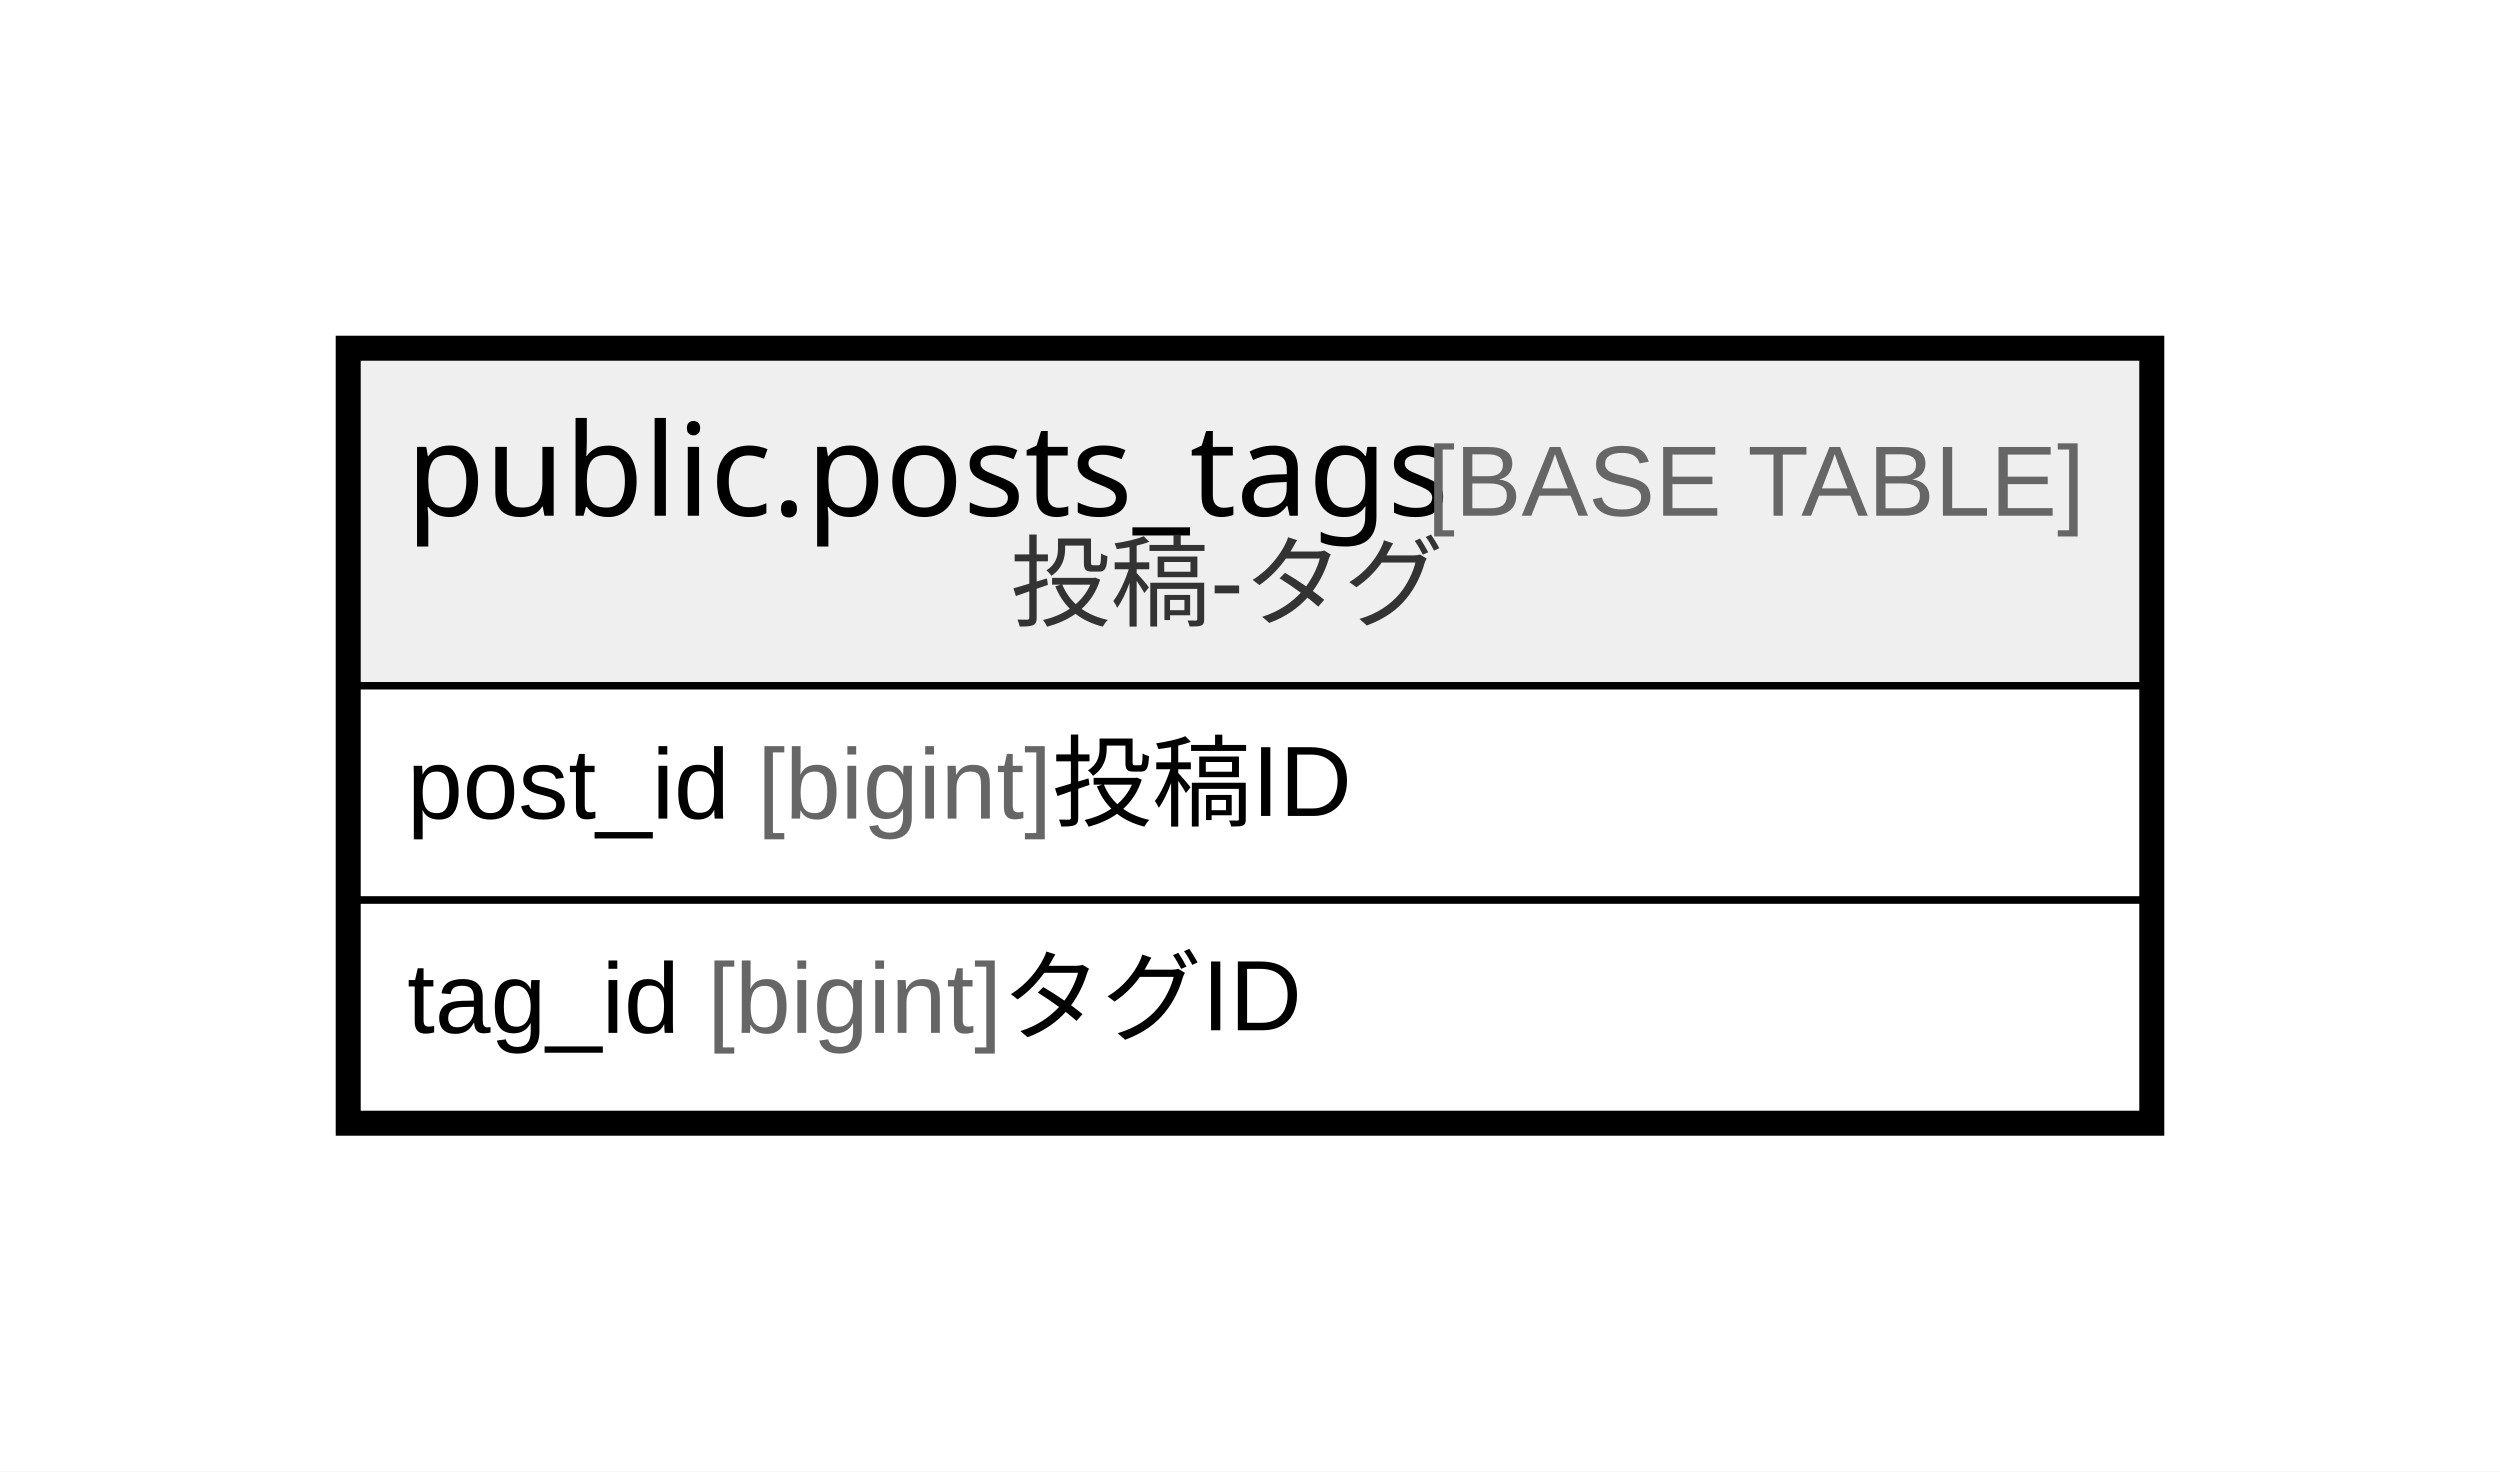
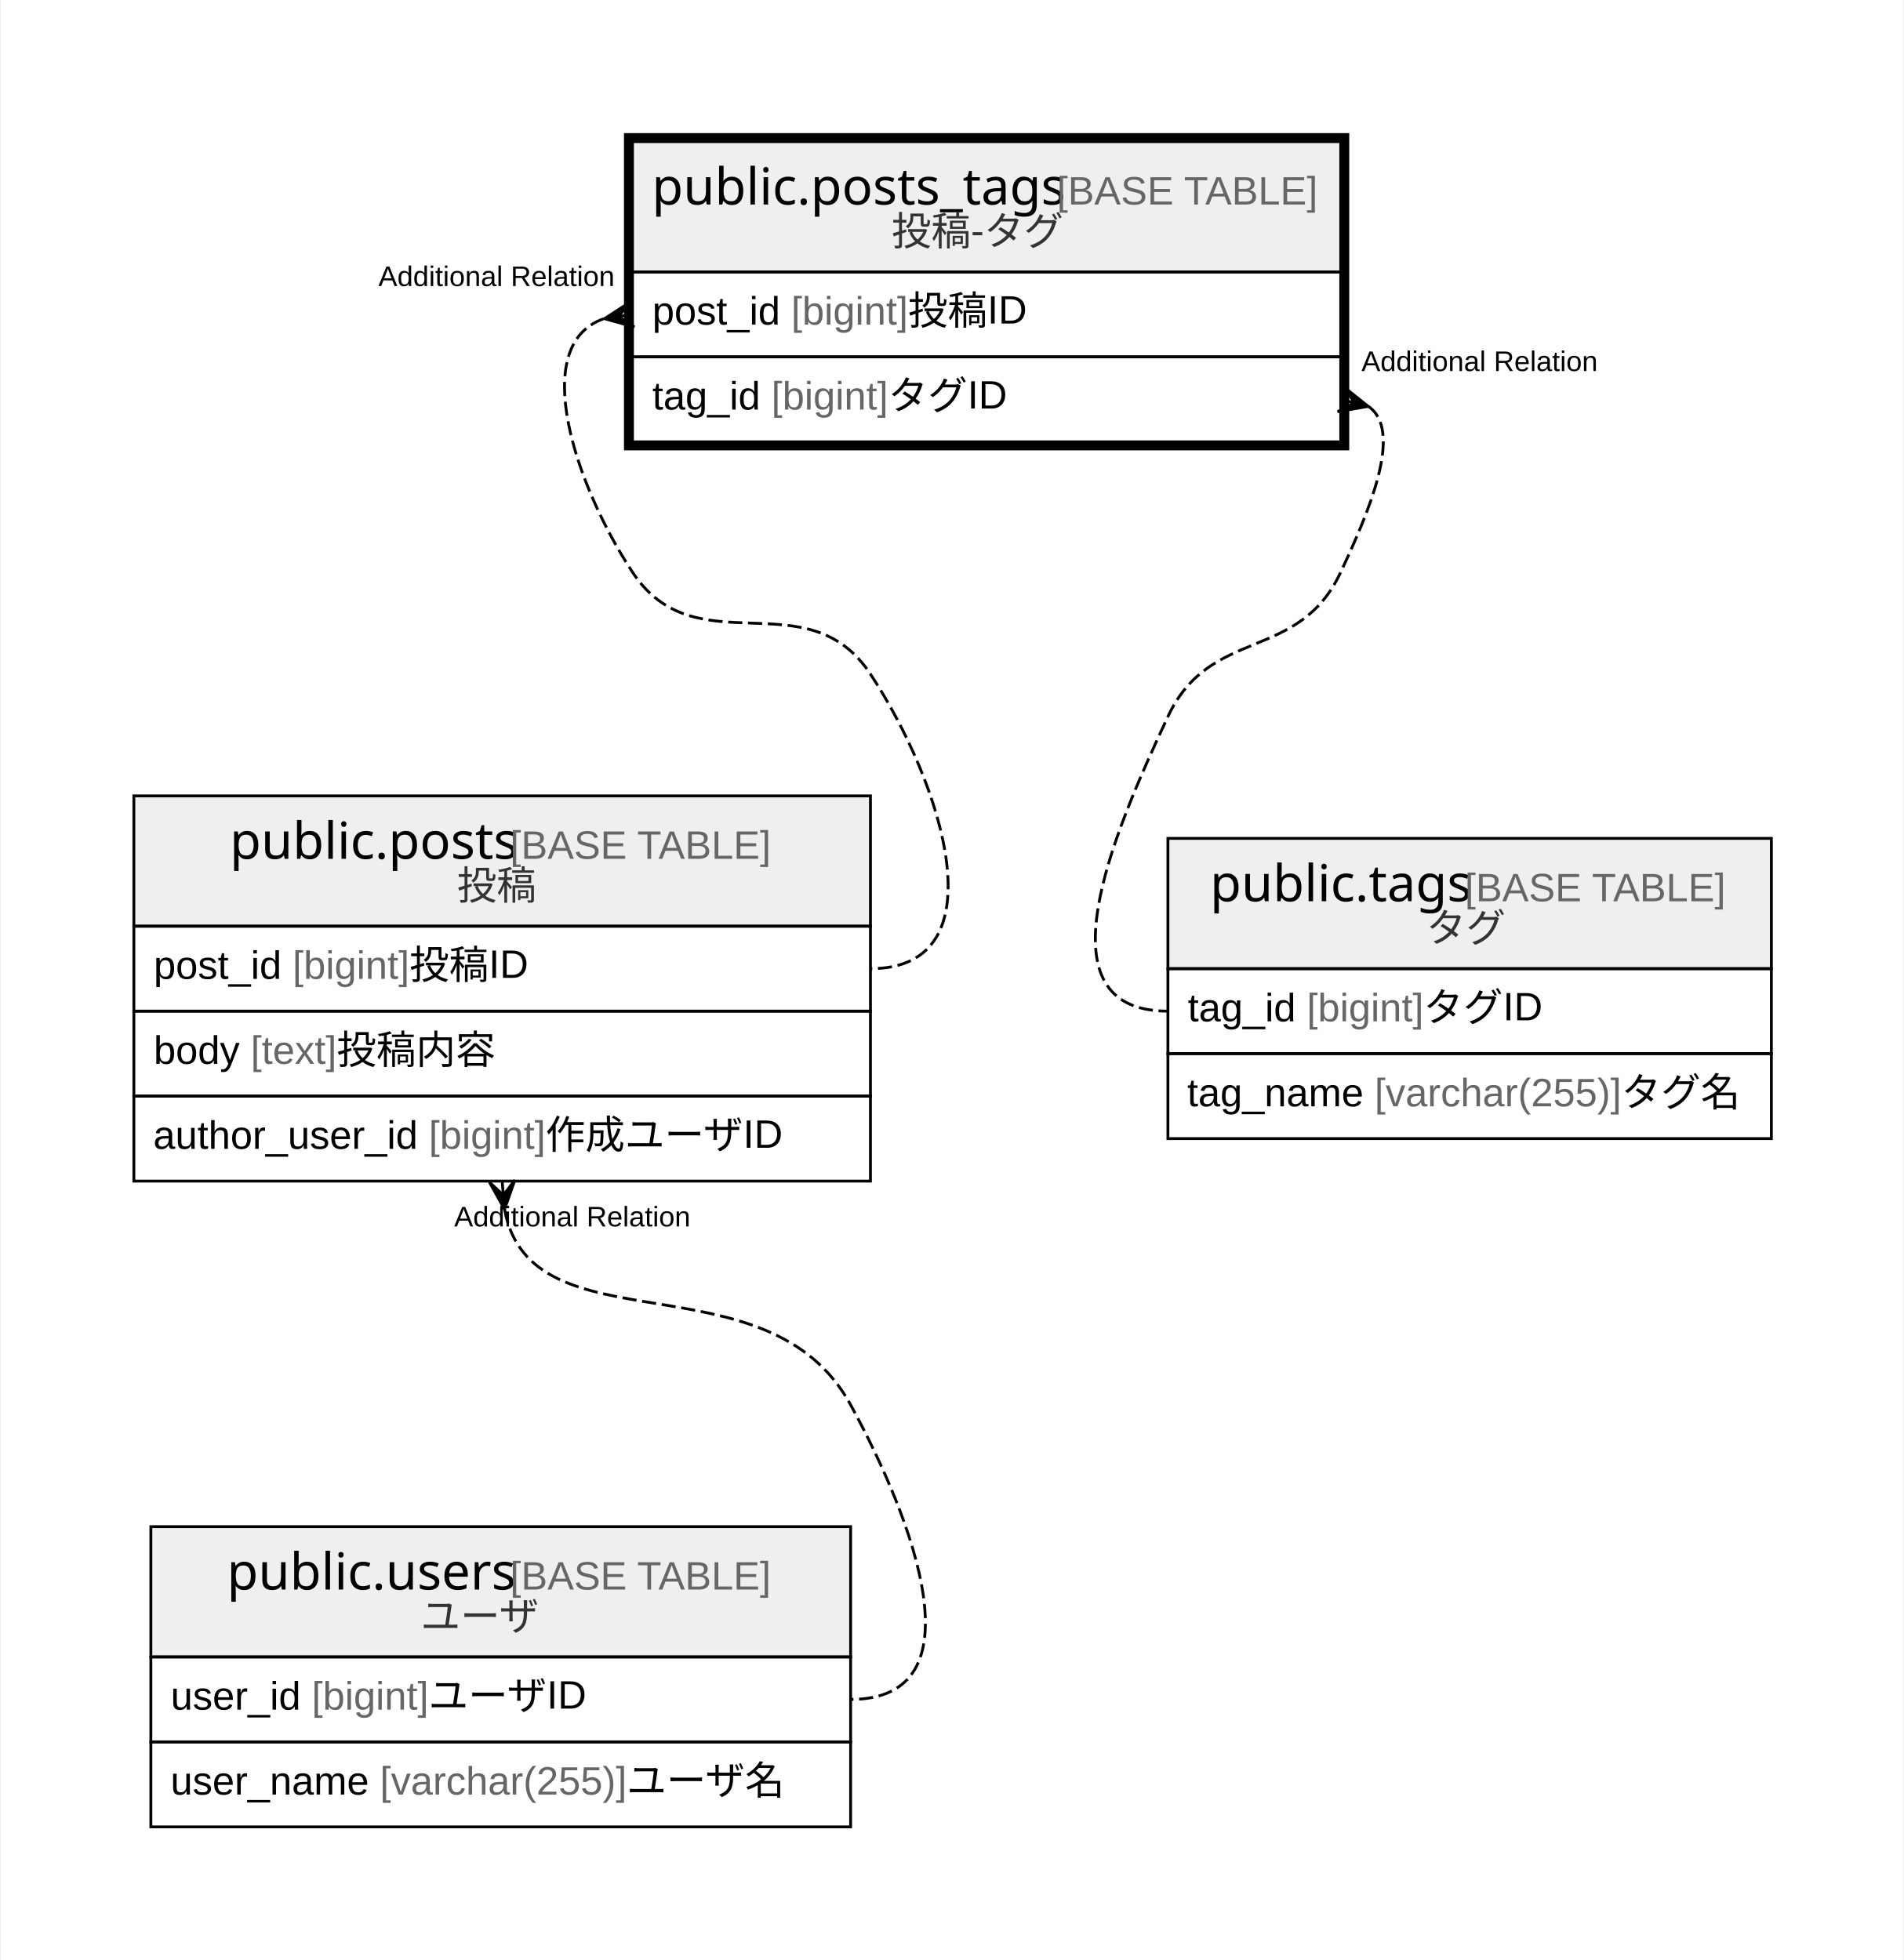
- <svg xmlns="http://www.w3.org/2000/svg" width="350pt" height="206pt" viewBox="0.00 0.00 350.00 206.00">
-   <g id="graph0" class="graph" transform="scale(1 1) rotate(0) translate(4 202)">
-     <polygon fill="#ffffff" stroke="transparent" points="-4,4 -4,-202 346,-202 346,4 -4,4" />
+ <svg xmlns="http://www.w3.org/2000/svg" width="672pt" height="692pt" viewBox="0.00 0.00 671.50 692.00">
+   <g id="graph0" class="graph" transform="scale(1 1) rotate(0) translate(4 688)">
+     <polygon fill="#ffffff" stroke="transparent" points="-4,4 -4,-688 667.5,-688 667.5,4 -4,4" />
    <g id="node1" class="node">
-       <polygon fill="#efefef" stroke="transparent" points="46,-106 46,-152 296,-152 296,-106 46,-106" />
-       <polygon fill="none" stroke="#000000" points="46,-106 46,-152 296,-152 296,-106 46,-106" />
-       <text text-anchor="start" x="52.851" y="-129.8" font-family="Arial Bold" font-size="18.00" fill="#000000">public.posts_tags</text>
-       <text text-anchor="start" x="191.895" y="-129.8" font-family="Arial" font-size="14.00" fill="#000000"> </text>
-       <text text-anchor="start" x="195.786" y="-129.8" font-family="Arial" font-size="14.00" fill="#666666">[BASE TABLE]</text>
-       <text text-anchor="start" x="137.43" y="-115.4" font-family="Arial" font-size="14.00" fill="#333333">投稿-タグ</text>
-       <polygon fill="none" stroke="#000000" points="46,-76 46,-106 296,-106 296,-76 46,-76" />
-       <text text-anchor="start" x="53" y="-87.4" font-family="Arial" font-size="14.00" fill="#000000">post_id </text>
-       <text text-anchor="start" x="102.018" y="-87.4" font-family="Arial" font-size="14.00" fill="#666666">[bigint]</text>
-       <text text-anchor="start" x="143.251" y="-87.4" font-family="Arial" font-size="14.00" fill="#000000"> 投稿ID</text>
-       <polygon fill="none" stroke="#000000" points="46,-46 46,-76 296,-76 296,-46 46,-46" />
-       <text text-anchor="start" x="53" y="-57.4" font-family="Arial" font-size="14.00" fill="#000000">tag_id </text>
-       <text text-anchor="start" x="95.018" y="-57.4" font-family="Arial" font-size="14.00" fill="#666666">[bigint]</text>
-       <text text-anchor="start" x="136.251" y="-57.4" font-family="Arial" font-size="14.00" fill="#000000"> タグID</text>
-       <polygon fill="none" stroke="#000000" stroke-width="3" points="44.5,-44.5 44.5,-153.5 297.5,-153.5 297.5,-44.5 44.5,-44.5" />
+       <polygon fill="#efefef" stroke="transparent" points="219,-592 219,-638 469,-638 469,-592 219,-592" />
+       <polygon fill="none" stroke="#000000" points="219,-592 219,-638 469,-638 469,-592 219,-592" />
+       <text text-anchor="start" x="225.851" y="-615.8" font-family="Arial Bold" font-size="18.00" fill="#000000">public.posts_tags</text>
+       <text text-anchor="start" x="364.895" y="-615.8" font-family="Arial" font-size="14.00" fill="#000000"> </text>
+       <text text-anchor="start" x="368.786" y="-615.8" font-family="Arial" font-size="14.00" fill="#666666">[BASE TABLE]</text>
+       <text text-anchor="start" x="310.43" y="-601.4" font-family="Arial" font-size="14.00" fill="#333333">投稿-タグ</text>
+       <polygon fill="none" stroke="#000000" points="219,-562 219,-592 469,-592 469,-562 219,-562" />
+       <text text-anchor="start" x="226" y="-573.4" font-family="Arial" font-size="14.00" fill="#000000">post_id </text>
+       <text text-anchor="start" x="275.018" y="-573.4" font-family="Arial" font-size="14.00" fill="#666666">[bigint]</text>
+       <text text-anchor="start" x="316.251" y="-573.4" font-family="Arial" font-size="14.00" fill="#000000"> 投稿ID</text>
+       <polygon fill="none" stroke="#000000" points="219,-532 219,-562 469,-562 469,-532 219,-532" />
+       <text text-anchor="start" x="226" y="-543.4" font-family="Arial" font-size="14.00" fill="#000000">tag_id </text>
+       <text text-anchor="start" x="268.018" y="-543.4" font-family="Arial" font-size="14.00" fill="#666666">[bigint]</text>
+       <text text-anchor="start" x="309.251" y="-543.4" font-family="Arial" font-size="14.00" fill="#000000"> タグID</text>
+       <polygon fill="none" stroke="#000000" stroke-width="3" points="217.5,-530.5 217.5,-639.5 470.5,-639.5 470.5,-530.5 217.5,-530.5" />
+     </g>
+     <g id="node2" class="node">
+       <polygon fill="#efefef" stroke="transparent" points="43,-361 43,-407 303,-407 303,-361 43,-361" />
+       <polygon fill="none" stroke="#000000" points="43,-361 43,-407 303,-407 303,-361 43,-361" />
+       <text text-anchor="start" x="76.861" y="-384.8" font-family="Arial Bold" font-size="18.00" fill="#000000">public.posts</text>
+       <text text-anchor="start" x="171.885" y="-384.8" font-family="Arial" font-size="14.00" fill="#000000"> </text>
+       <text text-anchor="start" x="175.776" y="-384.8" font-family="Arial" font-size="14.00" fill="#666666">[BASE TABLE]</text>
+       <text text-anchor="start" x="157.051" y="-370.4" font-family="Arial" font-size="14.00" fill="#333333">投稿</text>
+       <polygon fill="none" stroke="#000000" points="43,-331 43,-361 303,-361 303,-331 43,-331" />
+       <text text-anchor="start" x="50" y="-342.4" font-family="Arial" font-size="14.00" fill="#000000">post_id </text>
+       <text text-anchor="start" x="99.018" y="-342.4" font-family="Arial" font-size="14.00" fill="#666666">[bigint]</text>
+       <text text-anchor="start" x="140.251" y="-342.4" font-family="Arial" font-size="14.00" fill="#000000"> 投稿ID</text>
+       <polygon fill="none" stroke="#000000" points="43,-301 43,-331 303,-331 303,-301 43,-301" />
+       <text text-anchor="start" x="50" y="-312.4" font-family="Arial" font-size="14.00" fill="#000000">body </text>
+       <text text-anchor="start" x="84.238" y="-312.4" font-family="Arial" font-size="14.00" fill="#666666">[text]</text>
+       <text text-anchor="start" x="114.583" y="-312.4" font-family="Arial" font-size="14.00" fill="#000000"> 投稿内容</text>
+       <polygon fill="none" stroke="#000000" points="43,-271 43,-301 303,-301 303,-271 43,-271" />
+       <text text-anchor="start" x="49.834" y="-282.4" font-family="Arial" font-size="14.00" fill="#000000">author_user_id </text>
+       <text text-anchor="start" x="147.086" y="-282.4" font-family="Arial" font-size="14.00" fill="#666666">[bigint]</text>
+       <text text-anchor="start" x="188.319" y="-282.4" font-family="Arial" font-size="14.00" fill="#000000"> 作成ユーザID</text>
+     </g>
+     <g id="edge1" class="edge">
+       <path fill="none" stroke="#000000" stroke-dasharray="5,2" d="M208.778,-575.438C182.145,-566.045 198.91,-516.467 219,-486 241.359,-452.091 280.64,-483.909 303,-450 328.445,-411.412 349.222,-346 303,-346" />
+       <polygon fill="#000000" stroke="#000000" points="209.115,-575.489 218.32,-581.448 214.057,-576.245 219,-577 219,-577 219,-577 214.057,-576.245 219.68,-572.552 209.115,-575.489 209.115,-575.489" />
+       <text text-anchor="start" x="129.325" y="-587" font-family="Arial" font-size="10.00" fill="#000000">Additional Relation</text>
+     </g>
+     <g id="node4" class="node">
+       <polygon fill="#efefef" stroke="transparent" points="408,-346 408,-392 621,-392 621,-346 408,-346" />
+       <polygon fill="none" stroke="#000000" points="408,-346 408,-392 621,-392 621,-346 408,-346" />
+       <text text-anchor="start" x="422.861" y="-369.8" font-family="Arial Bold" font-size="18.00" fill="#000000">public.tags</text>
+       <text text-anchor="start" x="508.885" y="-369.8" font-family="Arial" font-size="14.00" fill="#000000"> </text>
+       <text text-anchor="start" x="512.776" y="-369.8" font-family="Arial" font-size="14.00" fill="#666666">[BASE TABLE]</text>
+       <text text-anchor="start" x="499.209" y="-355.4" font-family="Arial" font-size="14.00" fill="#333333">タグ</text>
+       <polygon fill="none" stroke="#000000" points="408,-316 408,-346 621,-346 621,-316 408,-316" />
+       <text text-anchor="start" x="415" y="-327.4" font-family="Arial" font-size="14.00" fill="#000000">tag_id </text>
+       <text text-anchor="start" x="457.018" y="-327.4" font-family="Arial" font-size="14.00" fill="#666666">[bigint]</text>
+       <text text-anchor="start" x="498.251" y="-327.4" font-family="Arial" font-size="14.00" fill="#000000"> タグID</text>
+       <polygon fill="none" stroke="#000000" points="408,-286 408,-316 621,-316 621,-286 408,-286" />
+       <text text-anchor="start" x="414.8" y="-297.4" font-family="Arial" font-size="14.00" fill="#000000">tag_name </text>
+       <text text-anchor="start" x="480.937" y="-297.4" font-family="Arial" font-size="14.00" fill="#666666">[varchar(255)]</text>
+       <text text-anchor="start" x="568.056" y="-297.4" font-family="Arial" font-size="14.00" fill="#000000"> タグ名</text>
+     </g>
+     <g id="edge3" class="edge">
+       <path fill="none" stroke="#000000" stroke-dasharray="5,2" d="M478.757,-544.515C491.328,-535.903 478.686,-506.723 469,-486 454.037,-453.986 422.963,-467.014 408,-435 388.428,-393.126 361.778,-331 408,-331" />
+       <polygon fill="#000000" stroke="#000000" points="478.691,-544.532 467.889,-542.639 473.845,-545.766 469,-547 469,-547 469,-547 473.845,-545.766 470.111,-551.361 478.691,-544.532 478.691,-544.532" />
+       <text text-anchor="start" x="476.325" y="-557" font-family="Arial" font-size="10.00" fill="#000000">Additional Relation</text>
+     </g>
+     <g id="node3" class="node">
+       <polygon fill="#efefef" stroke="transparent" points="49,-103 49,-149 296,-149 296,-103 49,-103" />
+       <polygon fill="none" stroke="#000000" points="49,-103 49,-149 296,-149 296,-103 49,-103" />
+       <text text-anchor="start" x="75.866" y="-126.8" font-family="Arial Bold" font-size="18.00" fill="#000000">public.users</text>
+       <text text-anchor="start" x="171.88" y="-126.8" font-family="Arial" font-size="14.00" fill="#000000"> </text>
+       <text text-anchor="start" x="175.771" y="-126.8" font-family="Arial" font-size="14.00" fill="#666666">[BASE TABLE]</text>
+       <text text-anchor="start" x="144.247" y="-112.4" font-family="Arial" font-size="14.00" fill="#333333">ユーザ</text>
+       <polygon fill="none" stroke="#000000" points="49,-73 49,-103 296,-103 296,-73 49,-73" />
+       <text text-anchor="start" x="56" y="-84.4" font-family="Arial" font-size="14.00" fill="#000000">user_id </text>
+       <text text-anchor="start" x="105.788" y="-84.4" font-family="Arial" font-size="14.00" fill="#666666">[bigint]</text>
+       <text text-anchor="start" x="147.021" y="-84.4" font-family="Arial" font-size="14.00" fill="#000000"> ユーザID</text>
+       <polygon fill="none" stroke="#000000" points="49,-43 49,-73 296,-73 296,-43 49,-43" />
+       <text text-anchor="start" x="55.952" y="-54.4" font-family="Arial" font-size="14.00" fill="#000000">user_name </text>
+       <text text-anchor="start" x="129.859" y="-54.4" font-family="Arial" font-size="14.00" fill="#666666">[varchar(255)]</text>
+       <text text-anchor="start" x="216.979" y="-54.4" font-family="Arial" font-size="14.00" fill="#000000"> ユーザ名</text>
+     </g>
+     <g id="edge2" class="edge">
+       <path fill="none" stroke="#000000" stroke-dasharray="5,2" d="M173.856,-260.961C183.211,-210.578 266.619,-245.79 296,-192 318.158,-151.435 342.222,-88 296,-88" />
+       <polygon fill="#000000" stroke="#000000" points="173.85,-261.036 168.516,-270.618 173.425,-266.018 173,-271 173,-271 173,-271 173.425,-266.018 177.484,-271.382 173.85,-261.036 173.85,-261.036" />
+       <text text-anchor="start" x="156.075" y="-255" font-family="Arial" font-size="10.00" fill="#000000">Additional Relation</text>
    </g>
  </g>
</svg>
